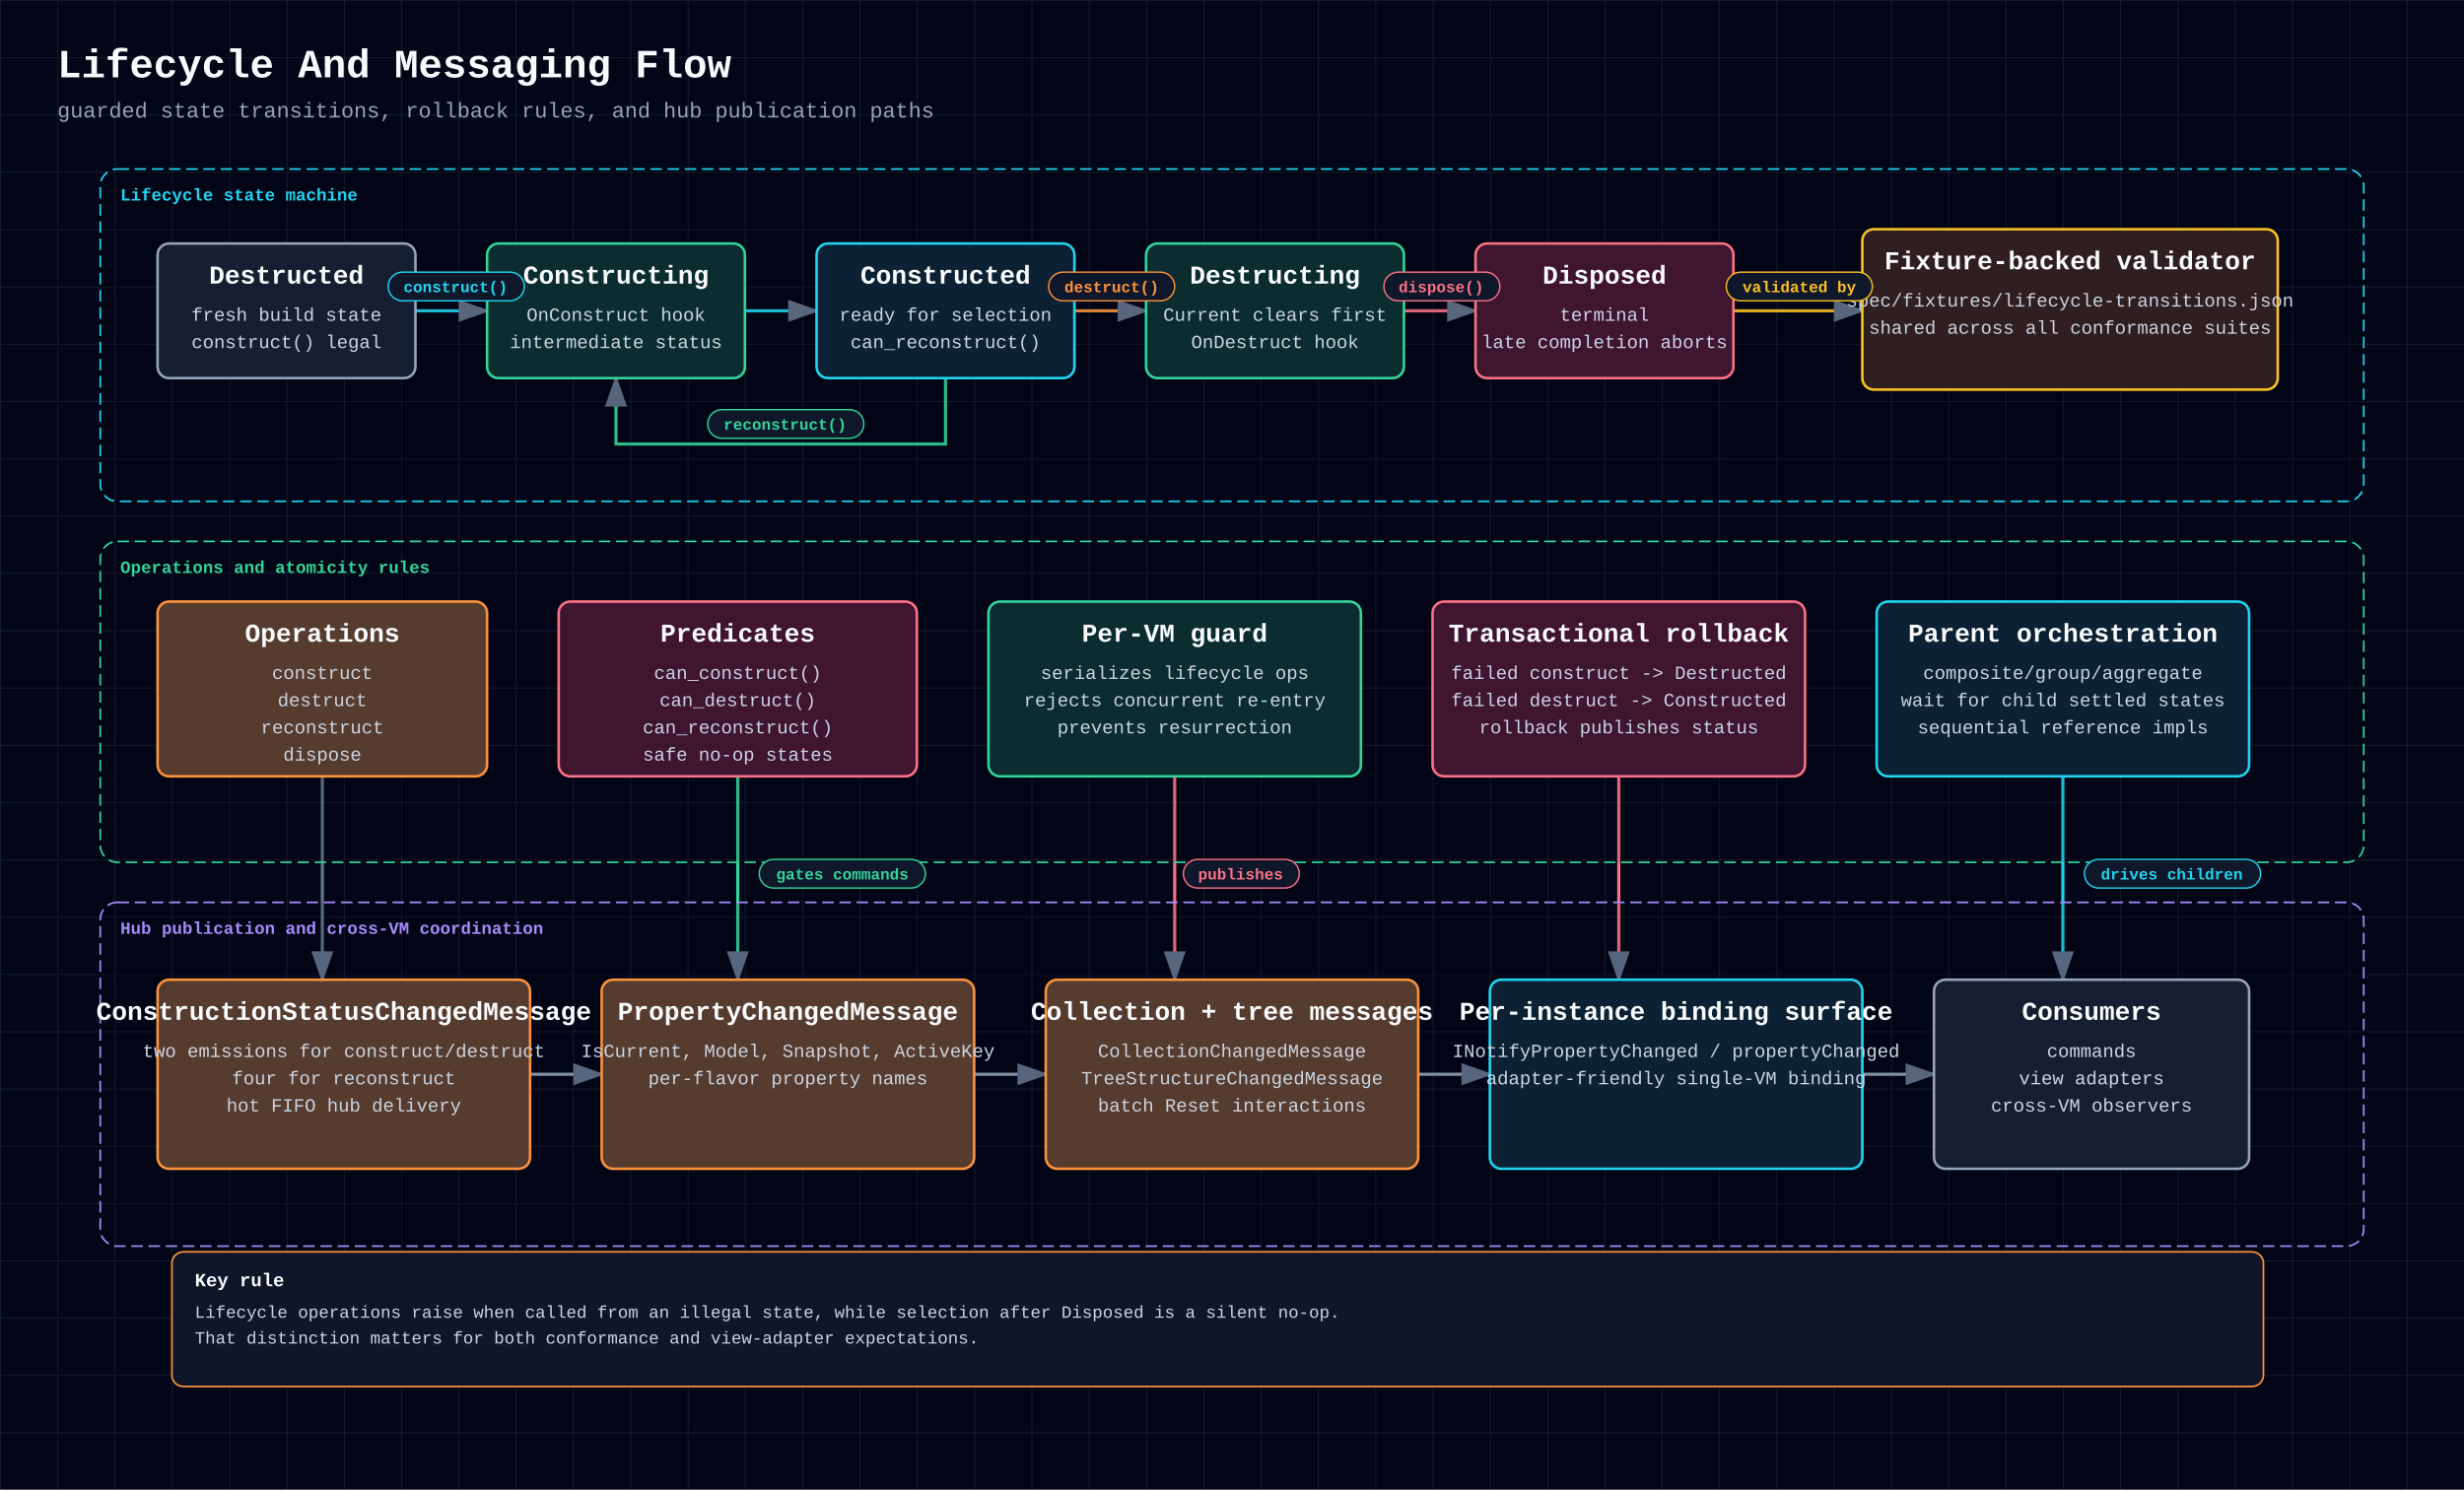
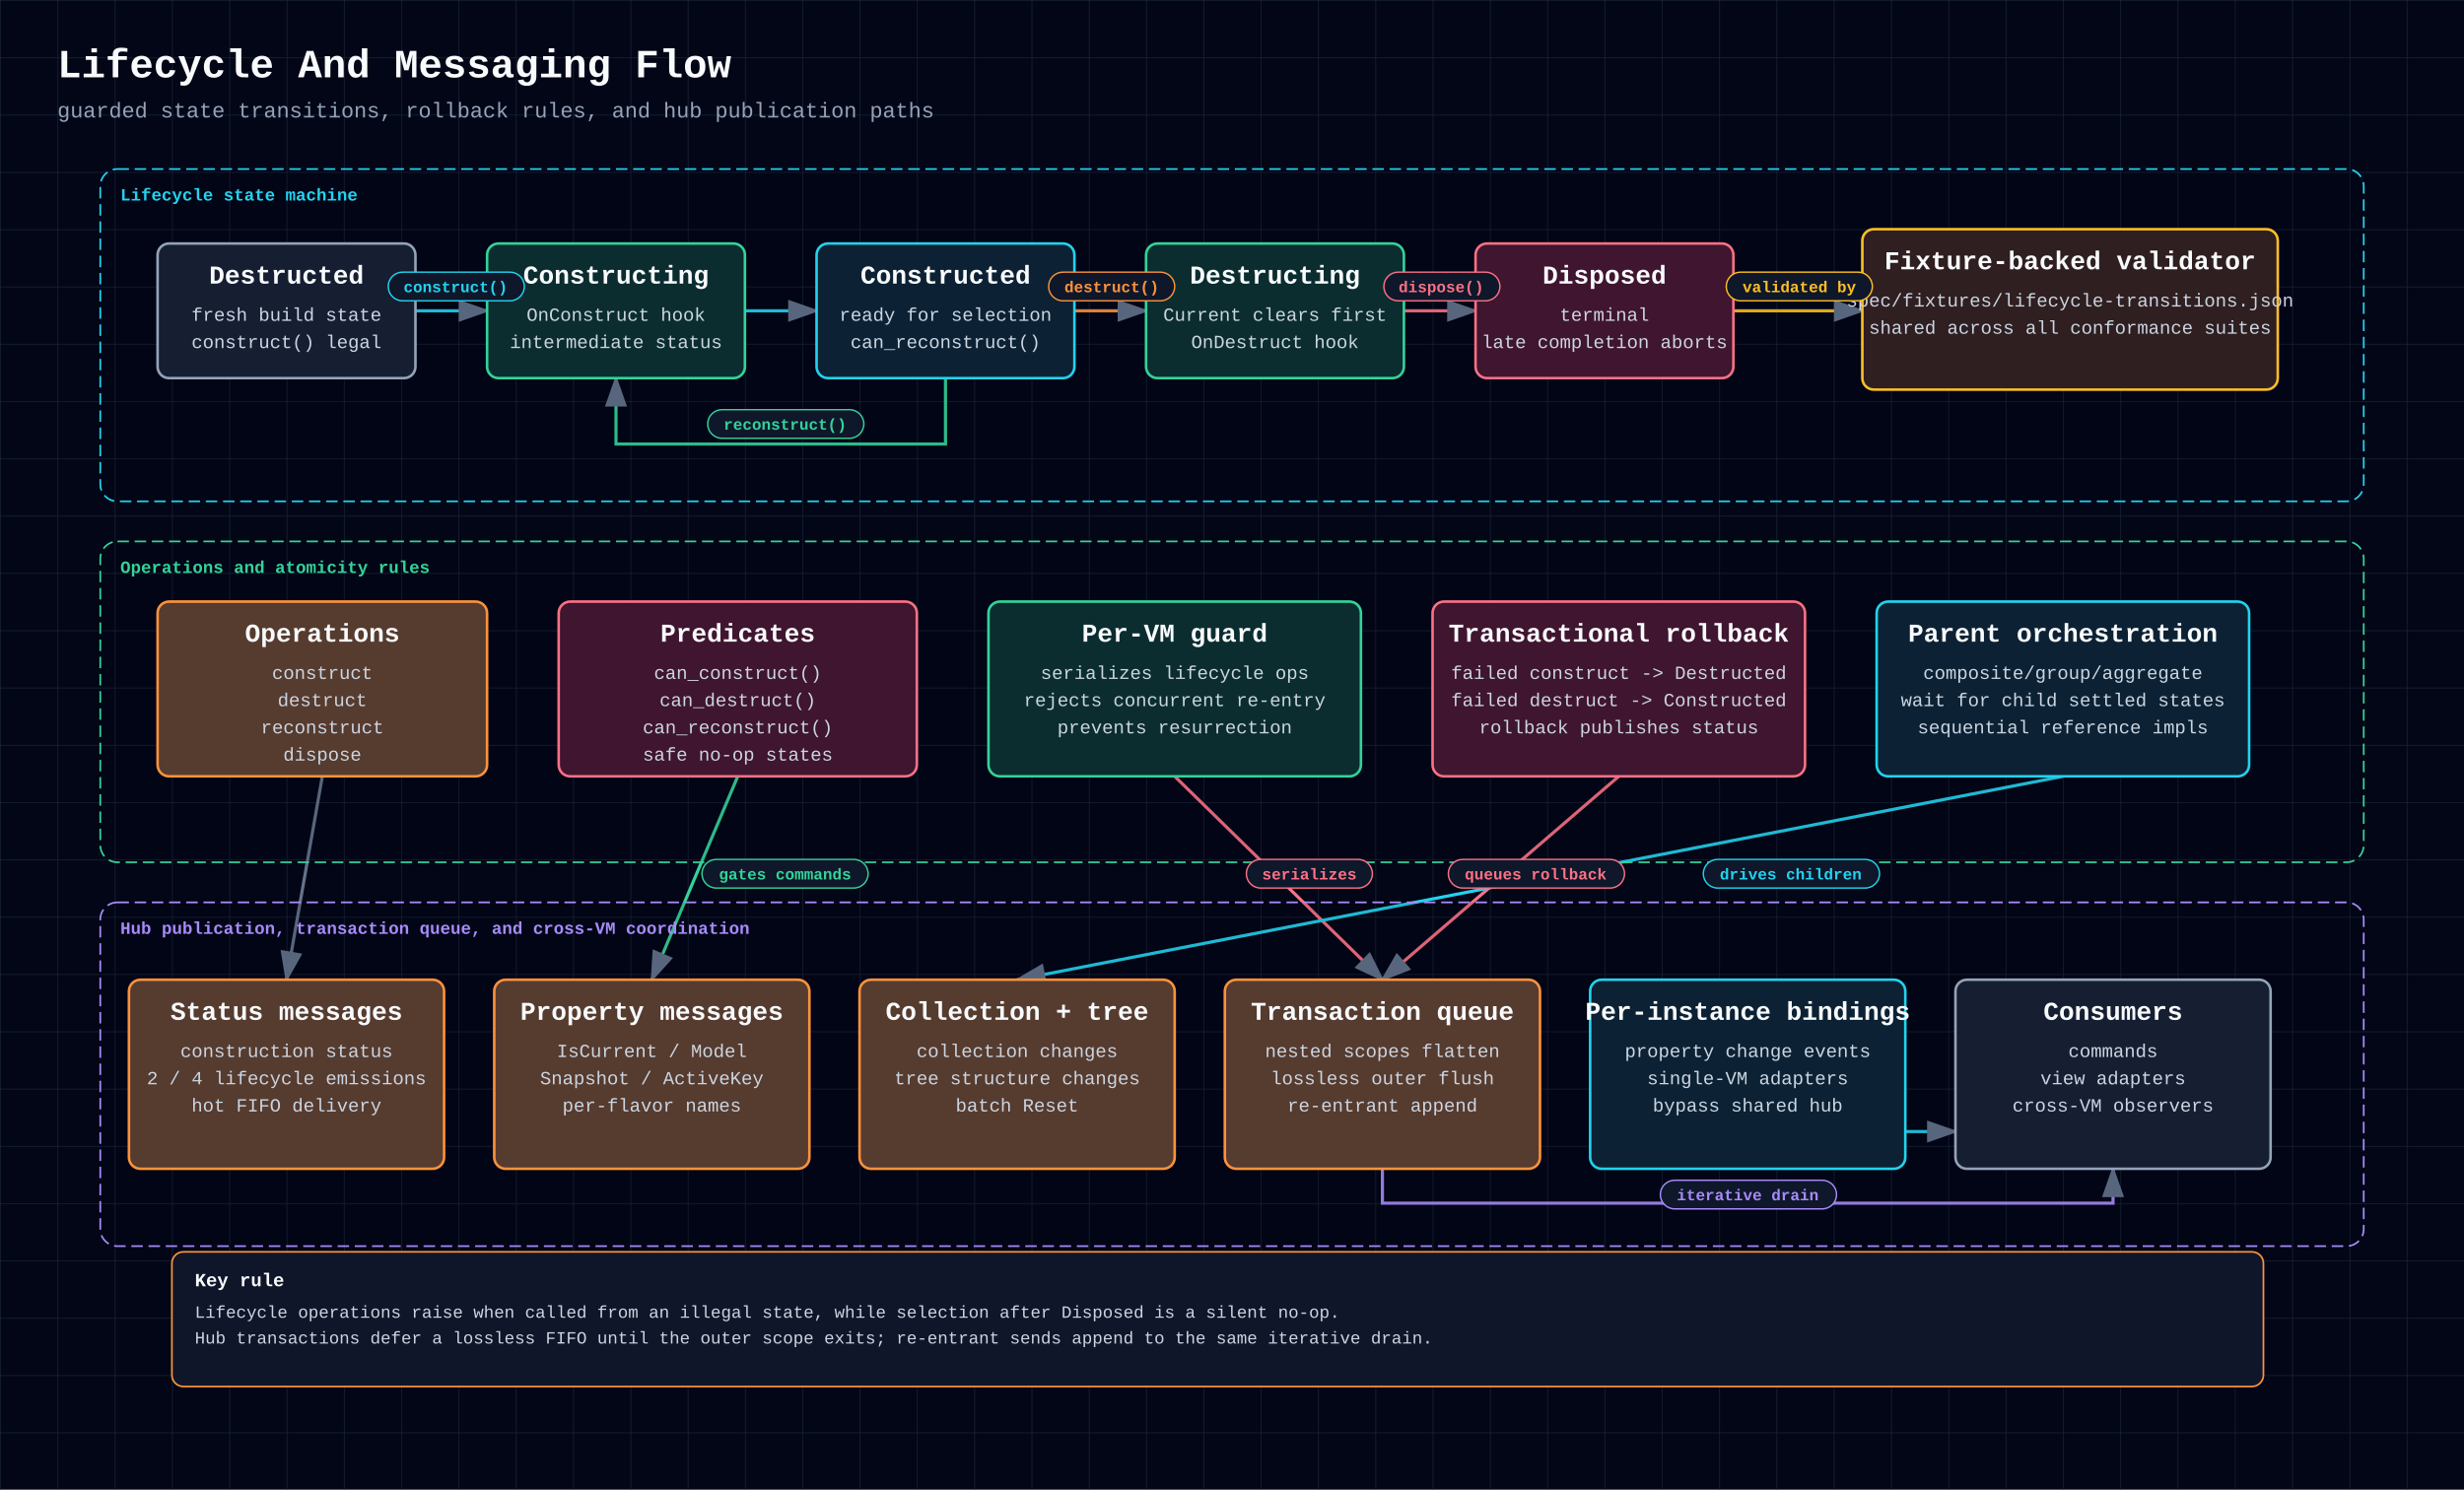
<svg xmlns="http://www.w3.org/2000/svg" width="1720" height="1040" viewBox="0 0 1720 1040" style="font-family: 'JetBrains Mono', ui-monospace, SFMono-Regular, Menlo, Monaco, Consolas, 'Liberation Mono', 'Courier New', monospace;">
  <defs>
    <style>
      text { font-family: 'JetBrains Mono', ui-monospace, SFMono-Regular, Menlo, Monaco, Consolas, 'Liberation Mono', 'Courier New', monospace; }
    </style>
    <pattern id="grid" width="40" height="40" patternUnits="userSpaceOnUse">
      <path d="M 40 0 L 0 0 0 40" fill="none" stroke="#1e293b" stroke-width="0.8" />
    </pattern>
    <marker id="arrowhead" markerWidth="10" markerHeight="7" refX="9" refY="3.5" orient="auto">
      <polygon points="0 0, 10 3.5, 0 7" fill="#64748b" />
    </marker>
  </defs>
  <rect width="100%" height="100%" fill="#020617" />
  <rect width="100%" height="100%" fill="url(#grid)" />
  <text x="40" y="54" fill="#f8fafc" font-size="28" font-weight="700" text-anchor="start">Lifecycle And Messaging Flow</text>
  <text x="40" y="82" fill="#94a3b8" font-size="15" font-weight="400" text-anchor="start">guarded state transitions, rollback rules, and hub publication paths</text>
  <polyline points="290,217 340,217" fill="none" stroke="#22d3ee" stroke-width="2.2" marker-end="url(#arrowhead)" />
  <polyline points="520,217 570,217" fill="none" stroke="#22d3ee" stroke-width="2.2" marker-end="url(#arrowhead)" />
  <polyline points="750,217 800,217" fill="none" stroke="#fb923c" stroke-width="2.2" marker-end="url(#arrowhead)" />
  <polyline points="980,217 1030,217" fill="none" stroke="#fb7185" stroke-width="2.2" marker-end="url(#arrowhead)" />
  <polyline points="660,264 660,310 430,310 430,264" fill="none" stroke="#34d399" stroke-width="2.2" marker-end="url(#arrowhead)" />
  <polyline points="1210,217 1300,217" fill="none" stroke="#fbbf24" stroke-width="2.2" marker-end="url(#arrowhead)" />
-   <polyline points="225,542 225,684" fill="none" stroke="#64748b" stroke-width="2.2" marker-end="url(#arrowhead)" />
-   <polyline points="515,542 515,684" fill="none" stroke="#34d399" stroke-width="2.2" marker-end="url(#arrowhead)" />
-   <polyline points="820,542 820,684" fill="none" stroke="#fb7185" stroke-width="2.2" marker-end="url(#arrowhead)" />
-   <polyline points="1130,542 1130,684" fill="none" stroke="#fb7185" stroke-width="2.2" marker-end="url(#arrowhead)" />
-   <polyline points="1440,542 1440,684" fill="none" stroke="#22d3ee" stroke-width="2.2" marker-end="url(#arrowhead)" />
-   <polyline points="370,750 420,750" fill="none" stroke="#94a3b8" stroke-width="2.2" marker-end="url(#arrowhead)" />
-   <polyline points="680,750 730,750" fill="none" stroke="#94a3b8" stroke-width="2.2" marker-end="url(#arrowhead)" />
-   <polyline points="990,750 1040,750" fill="none" stroke="#94a3b8" stroke-width="2.2" marker-end="url(#arrowhead)" />
-   <polyline points="1300,750 1350,750" fill="none" stroke="#94a3b8" stroke-width="2.2" marker-end="url(#arrowhead)" />
+   <polyline points="225,542 200,684" fill="none" stroke="#64748b" stroke-width="2.2" marker-end="url(#arrowhead)" />
+   <polyline points="515,542 455,684" fill="none" stroke="#34d399" stroke-width="2.2" marker-end="url(#arrowhead)" />
+   <polyline points="820,542 965,684" fill="none" stroke="#fb7185" stroke-width="2.2" marker-end="url(#arrowhead)" />
+   <polyline points="1130,542 965,684" fill="none" stroke="#fb7185" stroke-width="2.2" marker-end="url(#arrowhead)" />
+   <polyline points="1440,542 710,684" fill="none" stroke="#22d3ee" stroke-width="2.2" marker-end="url(#arrowhead)" />
+   <polyline points="965,816 965,840 1475,840 1475,816" fill="none" stroke="#a78bfa" stroke-width="2.2" marker-end="url(#arrowhead)" />
+   <polyline points="1330,790 1365,790" fill="none" stroke="#22d3ee" stroke-width="2.2" marker-end="url(#arrowhead)" />
  <rect x="70" y="118" width="1580" height="232" rx="12" fill="rgba(2, 6, 23, 0.12)" stroke="#22d3ee" stroke-width="1.2" stroke-dasharray="8 4" />
  <text x="84" y="140" fill="#22d3ee" font-size="12" font-weight="700" text-anchor="start">Lifecycle state machine</text>
  <rect x="70" y="378" width="1580" height="224" rx="12" fill="rgba(2, 6, 23, 0.12)" stroke="#34d399" stroke-width="1.2" stroke-dasharray="8 4" />
  <text x="84" y="400" fill="#34d399" font-size="12" font-weight="700" text-anchor="start">Operations and atomicity rules</text>
  <rect x="70" y="630" width="1580" height="240" rx="12" fill="rgba(2, 6, 23, 0.12)" stroke="#a78bfa" stroke-width="1.2" stroke-dasharray="8 4" />
-   <text x="84" y="652" fill="#a78bfa" font-size="12" font-weight="700" text-anchor="start">Hub publication and cross-VM coordination</text>
+   <text x="84" y="652" fill="#a78bfa" font-size="12" font-weight="700" text-anchor="start">Hub publication, transaction queue, and cross-VM coordination</text>
  <rect x="110" y="170" width="180" height="94" rx="8" fill="#0f172a" />
  <rect x="110" y="170" width="180" height="94" rx="8" fill="rgba(30, 41, 59, 0.5)" stroke="#94a3b8" stroke-width="1.8" />
  <text x="200" y="198" fill="#f8fafc" font-size="18" font-weight="700" text-anchor="middle">Destructed</text>
  <text x="200" y="224" fill="#cbd5e1" font-size="13" font-weight="400" text-anchor="middle">fresh build state</text>
  <text x="200" y="243" fill="#cbd5e1" font-size="13" font-weight="400" text-anchor="middle">construct() legal</text>
  <rect x="340" y="170" width="180" height="94" rx="8" fill="#0f172a" />
  <rect x="340" y="170" width="180" height="94" rx="8" fill="rgba(6, 78, 59, 0.4)" stroke="#34d399" stroke-width="1.8" />
  <text x="430" y="198" fill="#f8fafc" font-size="18" font-weight="700" text-anchor="middle">Constructing</text>
  <text x="430" y="224" fill="#cbd5e1" font-size="13" font-weight="400" text-anchor="middle">OnConstruct hook</text>
  <text x="430" y="243" fill="#cbd5e1" font-size="13" font-weight="400" text-anchor="middle">intermediate status</text>
  <rect x="570" y="170" width="180" height="94" rx="8" fill="#0f172a" />
  <rect x="570" y="170" width="180" height="94" rx="8" fill="rgba(8, 51, 68, 0.4)" stroke="#22d3ee" stroke-width="1.8" />
  <text x="660" y="198" fill="#f8fafc" font-size="18" font-weight="700" text-anchor="middle">Constructed</text>
  <text x="660" y="224" fill="#cbd5e1" font-size="13" font-weight="400" text-anchor="middle">ready for selection</text>
  <text x="660" y="243" fill="#cbd5e1" font-size="13" font-weight="400" text-anchor="middle">can_reconstruct()</text>
  <rect x="800" y="170" width="180" height="94" rx="8" fill="#0f172a" />
  <rect x="800" y="170" width="180" height="94" rx="8" fill="rgba(6, 78, 59, 0.4)" stroke="#34d399" stroke-width="1.8" />
  <text x="890" y="198" fill="#f8fafc" font-size="18" font-weight="700" text-anchor="middle">Destructing</text>
  <text x="890" y="224" fill="#cbd5e1" font-size="13" font-weight="400" text-anchor="middle">Current clears first</text>
  <text x="890" y="243" fill="#cbd5e1" font-size="13" font-weight="400" text-anchor="middle">OnDestruct hook</text>
  <rect x="1030" y="170" width="180" height="94" rx="8" fill="#0f172a" />
  <rect x="1030" y="170" width="180" height="94" rx="8" fill="rgba(136, 19, 55, 0.4)" stroke="#fb7185" stroke-width="1.8" />
  <text x="1120" y="198" fill="#f8fafc" font-size="18" font-weight="700" text-anchor="middle">Disposed</text>
  <text x="1120" y="224" fill="#cbd5e1" font-size="13" font-weight="400" text-anchor="middle">terminal</text>
  <text x="1120" y="243" fill="#cbd5e1" font-size="13" font-weight="400" text-anchor="middle">late completion aborts</text>
  <rect x="1300" y="160" width="290" height="112" rx="8" fill="#0f172a" />
  <rect x="1300" y="160" width="290" height="112" rx="8" fill="rgba(120, 53, 15, 0.3)" stroke="#fbbf24" stroke-width="1.8" />
  <text x="1445" y="188" fill="#f8fafc" font-size="18" font-weight="700" text-anchor="middle">Fixture-backed validator</text>
  <text x="1445" y="214" fill="#cbd5e1" font-size="13" font-weight="400" text-anchor="middle">spec/fixtures/lifecycle-transitions.json</text>
  <text x="1445" y="233" fill="#cbd5e1" font-size="13" font-weight="400" text-anchor="middle">shared across all conformance suites</text>
  <rect x="110" y="420" width="230" height="122" rx="8" fill="#0f172a" />
  <rect x="110" y="420" width="230" height="122" rx="8" fill="rgba(251, 146, 60, 0.3)" stroke="#fb923c" stroke-width="1.8" />
  <text x="225" y="448" fill="#f8fafc" font-size="18" font-weight="700" text-anchor="middle">Operations</text>
  <text x="225" y="474" fill="#cbd5e1" font-size="13" font-weight="400" text-anchor="middle">construct</text>
  <text x="225" y="493" fill="#cbd5e1" font-size="13" font-weight="400" text-anchor="middle">destruct</text>
  <text x="225" y="512" fill="#cbd5e1" font-size="13" font-weight="400" text-anchor="middle">reconstruct</text>
  <text x="225" y="531" fill="#cbd5e1" font-size="13" font-weight="400" text-anchor="middle">dispose</text>
  <rect x="390" y="420" width="250" height="122" rx="8" fill="#0f172a" />
  <rect x="390" y="420" width="250" height="122" rx="8" fill="rgba(136, 19, 55, 0.4)" stroke="#fb7185" stroke-width="1.8" />
  <text x="515" y="448" fill="#f8fafc" font-size="18" font-weight="700" text-anchor="middle">Predicates</text>
  <text x="515" y="474" fill="#cbd5e1" font-size="13" font-weight="400" text-anchor="middle">can_construct()</text>
  <text x="515" y="493" fill="#cbd5e1" font-size="13" font-weight="400" text-anchor="middle">can_destruct()</text>
  <text x="515" y="512" fill="#cbd5e1" font-size="13" font-weight="400" text-anchor="middle">can_reconstruct()</text>
  <text x="515" y="531" fill="#cbd5e1" font-size="13" font-weight="400" text-anchor="middle">safe no-op states</text>
  <rect x="690" y="420" width="260" height="122" rx="8" fill="#0f172a" />
  <rect x="690" y="420" width="260" height="122" rx="8" fill="rgba(6, 78, 59, 0.4)" stroke="#34d399" stroke-width="1.8" />
  <text x="820" y="448" fill="#f8fafc" font-size="18" font-weight="700" text-anchor="middle">Per-VM guard</text>
  <text x="820" y="474" fill="#cbd5e1" font-size="13" font-weight="400" text-anchor="middle">serializes lifecycle ops</text>
  <text x="820" y="493" fill="#cbd5e1" font-size="13" font-weight="400" text-anchor="middle">rejects concurrent re-entry</text>
  <text x="820" y="512" fill="#cbd5e1" font-size="13" font-weight="400" text-anchor="middle">prevents resurrection</text>
  <rect x="1000" y="420" width="260" height="122" rx="8" fill="#0f172a" />
  <rect x="1000" y="420" width="260" height="122" rx="8" fill="rgba(136, 19, 55, 0.4)" stroke="#fb7185" stroke-width="1.8" />
  <text x="1130" y="448" fill="#f8fafc" font-size="18" font-weight="700" text-anchor="middle">Transactional rollback</text>
  <text x="1130" y="474" fill="#cbd5e1" font-size="13" font-weight="400" text-anchor="middle">failed construct -&gt; Destructed</text>
  <text x="1130" y="493" fill="#cbd5e1" font-size="13" font-weight="400" text-anchor="middle">failed destruct -&gt; Constructed</text>
  <text x="1130" y="512" fill="#cbd5e1" font-size="13" font-weight="400" text-anchor="middle">rollback publishes status</text>
  <rect x="1310" y="420" width="260" height="122" rx="8" fill="#0f172a" />
  <rect x="1310" y="420" width="260" height="122" rx="8" fill="rgba(8, 51, 68, 0.4)" stroke="#22d3ee" stroke-width="1.8" />
  <text x="1440" y="448" fill="#f8fafc" font-size="18" font-weight="700" text-anchor="middle">Parent orchestration</text>
  <text x="1440" y="474" fill="#cbd5e1" font-size="13" font-weight="400" text-anchor="middle">composite/group/aggregate</text>
  <text x="1440" y="493" fill="#cbd5e1" font-size="13" font-weight="400" text-anchor="middle">wait for child settled states</text>
  <text x="1440" y="512" fill="#cbd5e1" font-size="13" font-weight="400" text-anchor="middle">sequential reference impls</text>
-   <rect x="110" y="684" width="260" height="132" rx="8" fill="#0f172a" />
-   <rect x="110" y="684" width="260" height="132" rx="8" fill="rgba(251, 146, 60, 0.3)" stroke="#fb923c" stroke-width="1.8" />
-   <text x="240" y="712" fill="#f8fafc" font-size="18" font-weight="700" text-anchor="middle">ConstructionStatusChangedMessage</text>
-   <text x="240" y="738" fill="#cbd5e1" font-size="13" font-weight="400" text-anchor="middle">two emissions for construct/destruct</text>
-   <text x="240" y="757" fill="#cbd5e1" font-size="13" font-weight="400" text-anchor="middle">four for reconstruct</text>
-   <text x="240" y="776" fill="#cbd5e1" font-size="13" font-weight="400" text-anchor="middle">hot FIFO hub delivery</text>
-   <rect x="420" y="684" width="260" height="132" rx="8" fill="#0f172a" />
-   <rect x="420" y="684" width="260" height="132" rx="8" fill="rgba(251, 146, 60, 0.3)" stroke="#fb923c" stroke-width="1.8" />
-   <text x="550" y="712" fill="#f8fafc" font-size="18" font-weight="700" text-anchor="middle">PropertyChangedMessage</text>
-   <text x="550" y="738" fill="#cbd5e1" font-size="13" font-weight="400" text-anchor="middle">IsCurrent, Model, Snapshot, ActiveKey</text>
-   <text x="550" y="757" fill="#cbd5e1" font-size="13" font-weight="400" text-anchor="middle">per-flavor property names</text>
-   <rect x="730" y="684" width="260" height="132" rx="8" fill="#0f172a" />
-   <rect x="730" y="684" width="260" height="132" rx="8" fill="rgba(251, 146, 60, 0.3)" stroke="#fb923c" stroke-width="1.8" />
-   <text x="860" y="712" fill="#f8fafc" font-size="18" font-weight="700" text-anchor="middle">Collection + tree messages</text>
-   <text x="860" y="738" fill="#cbd5e1" font-size="13" font-weight="400" text-anchor="middle">CollectionChangedMessage</text>
-   <text x="860" y="757" fill="#cbd5e1" font-size="13" font-weight="400" text-anchor="middle">TreeStructureChangedMessage</text>
-   <text x="860" y="776" fill="#cbd5e1" font-size="13" font-weight="400" text-anchor="middle">batch Reset interactions</text>
-   <rect x="1040" y="684" width="260" height="132" rx="8" fill="#0f172a" />
-   <rect x="1040" y="684" width="260" height="132" rx="8" fill="rgba(8, 51, 68, 0.4)" stroke="#22d3ee" stroke-width="1.8" />
-   <text x="1170" y="712" fill="#f8fafc" font-size="18" font-weight="700" text-anchor="middle">Per-instance binding surface</text>
-   <text x="1170" y="738" fill="#cbd5e1" font-size="13" font-weight="400" text-anchor="middle">INotifyPropertyChanged / propertyChanged</text>
-   <text x="1170" y="757" fill="#cbd5e1" font-size="13" font-weight="400" text-anchor="middle">adapter-friendly single-VM binding</text>
-   <rect x="1350" y="684" width="220" height="132" rx="8" fill="#0f172a" />
-   <rect x="1350" y="684" width="220" height="132" rx="8" fill="rgba(30, 41, 59, 0.5)" stroke="#94a3b8" stroke-width="1.8" />
-   <text x="1460" y="712" fill="#f8fafc" font-size="18" font-weight="700" text-anchor="middle">Consumers</text>
-   <text x="1460" y="738" fill="#cbd5e1" font-size="13" font-weight="400" text-anchor="middle">commands</text>
-   <text x="1460" y="757" fill="#cbd5e1" font-size="13" font-weight="400" text-anchor="middle">view adapters</text>
-   <text x="1460" y="776" fill="#cbd5e1" font-size="13" font-weight="400" text-anchor="middle">cross-VM observers</text>
+   <rect x="90" y="684" width="220" height="132" rx="8" fill="#0f172a" />
+   <rect x="90" y="684" width="220" height="132" rx="8" fill="rgba(251, 146, 60, 0.3)" stroke="#fb923c" stroke-width="1.8" />
+   <text x="200" y="712" fill="#f8fafc" font-size="18" font-weight="700" text-anchor="middle">Status messages</text>
+   <text x="200" y="738" fill="#cbd5e1" font-size="13" font-weight="400" text-anchor="middle">construction status</text>
+   <text x="200" y="757" fill="#cbd5e1" font-size="13" font-weight="400" text-anchor="middle">2 / 4 lifecycle emissions</text>
+   <text x="200" y="776" fill="#cbd5e1" font-size="13" font-weight="400" text-anchor="middle">hot FIFO delivery</text>
+   <rect x="345" y="684" width="220" height="132" rx="8" fill="#0f172a" />
+   <rect x="345" y="684" width="220" height="132" rx="8" fill="rgba(251, 146, 60, 0.3)" stroke="#fb923c" stroke-width="1.8" />
+   <text x="455" y="712" fill="#f8fafc" font-size="18" font-weight="700" text-anchor="middle">Property messages</text>
+   <text x="455" y="738" fill="#cbd5e1" font-size="13" font-weight="400" text-anchor="middle">IsCurrent / Model</text>
+   <text x="455" y="757" fill="#cbd5e1" font-size="13" font-weight="400" text-anchor="middle">Snapshot / ActiveKey</text>
+   <text x="455" y="776" fill="#cbd5e1" font-size="13" font-weight="400" text-anchor="middle">per-flavor names</text>
+   <rect x="600" y="684" width="220" height="132" rx="8" fill="#0f172a" />
+   <rect x="600" y="684" width="220" height="132" rx="8" fill="rgba(251, 146, 60, 0.3)" stroke="#fb923c" stroke-width="1.8" />
+   <text x="710" y="712" fill="#f8fafc" font-size="18" font-weight="700" text-anchor="middle">Collection + tree</text>
+   <text x="710" y="738" fill="#cbd5e1" font-size="13" font-weight="400" text-anchor="middle">collection changes</text>
+   <text x="710" y="757" fill="#cbd5e1" font-size="13" font-weight="400" text-anchor="middle">tree structure changes</text>
+   <text x="710" y="776" fill="#cbd5e1" font-size="13" font-weight="400" text-anchor="middle">batch Reset</text>
+   <rect x="855" y="684" width="220" height="132" rx="8" fill="#0f172a" />
+   <rect x="855" y="684" width="220" height="132" rx="8" fill="rgba(251, 146, 60, 0.3)" stroke="#fb923c" stroke-width="1.8" />
+   <text x="965" y="712" fill="#f8fafc" font-size="18" font-weight="700" text-anchor="middle">Transaction queue</text>
+   <text x="965" y="738" fill="#cbd5e1" font-size="13" font-weight="400" text-anchor="middle">nested scopes flatten</text>
+   <text x="965" y="757" fill="#cbd5e1" font-size="13" font-weight="400" text-anchor="middle">lossless outer flush</text>
+   <text x="965" y="776" fill="#cbd5e1" font-size="13" font-weight="400" text-anchor="middle">re-entrant append</text>
+   <rect x="1110" y="684" width="220" height="132" rx="8" fill="#0f172a" />
+   <rect x="1110" y="684" width="220" height="132" rx="8" fill="rgba(8, 51, 68, 0.4)" stroke="#22d3ee" stroke-width="1.8" />
+   <text x="1220" y="712" fill="#f8fafc" font-size="18" font-weight="700" text-anchor="middle">Per-instance bindings</text>
+   <text x="1220" y="738" fill="#cbd5e1" font-size="13" font-weight="400" text-anchor="middle">property change events</text>
+   <text x="1220" y="757" fill="#cbd5e1" font-size="13" font-weight="400" text-anchor="middle">single-VM adapters</text>
+   <text x="1220" y="776" fill="#cbd5e1" font-size="13" font-weight="400" text-anchor="middle">bypass shared hub</text>
+   <rect x="1365" y="684" width="220" height="132" rx="8" fill="#0f172a" />
+   <rect x="1365" y="684" width="220" height="132" rx="8" fill="rgba(30, 41, 59, 0.5)" stroke="#94a3b8" stroke-width="1.8" />
+   <text x="1475" y="712" fill="#f8fafc" font-size="18" font-weight="700" text-anchor="middle">Consumers</text>
+   <text x="1475" y="738" fill="#cbd5e1" font-size="13" font-weight="400" text-anchor="middle">commands</text>
+   <text x="1475" y="757" fill="#cbd5e1" font-size="13" font-weight="400" text-anchor="middle">view adapters</text>
+   <text x="1475" y="776" fill="#cbd5e1" font-size="13" font-weight="400" text-anchor="middle">cross-VM observers</text>
  <rect x="120" y="874" width="1460" height="94" rx="8" fill="#0f172a" />
  <rect x="120" y="874" width="1460" height="94" rx="8" fill="rgba(15, 23, 42, 0.94)" stroke="#fb923c" stroke-width="1.2" />
  <text x="136" y="898" fill="#f8fafc" font-size="13" font-weight="700" text-anchor="start">Key rule</text>
  <text x="136" y="920" fill="#cbd5e1" font-size="12" font-weight="400" text-anchor="start">Lifecycle operations raise when called from an illegal state, while selection after Disposed is a silent no-op.</text>
-   <text x="136" y="938" fill="#cbd5e1" font-size="12" font-weight="400" text-anchor="start">That distinction matters for both conformance and view-adapter expectations.</text>
+   <text x="136" y="938" fill="#cbd5e1" font-size="12" font-weight="400" text-anchor="start">Hub transactions defer a lossless FIFO until the outer scope exits; re-entrant sends append to the same iterative drain.</text>
  <rect x="271" y="190" width="95" height="20" rx="10" fill="#0f172a" stroke="#22d3ee" stroke-width="1" />
  <text x="318" y="204" fill="#22d3ee" font-size="11" font-weight="700" text-anchor="middle">construct()</text>
  <rect x="732" y="190" width="88" height="20" rx="10" fill="#0f172a" stroke="#fb923c" stroke-width="1" />
  <text x="776" y="204" fill="#fb923c" font-size="11" font-weight="700" text-anchor="middle">destruct()</text>
  <rect x="966" y="190" width="81" height="20" rx="10" fill="#0f172a" stroke="#fb7185" stroke-width="1" />
  <text x="1006" y="204" fill="#fb7185" font-size="11" font-weight="700" text-anchor="middle">dispose()</text>
  <rect x="494" y="286" width="109" height="20" rx="10" fill="#0f172a" stroke="#34d399" stroke-width="1" />
  <text x="548" y="300" fill="#34d399" font-size="11" font-weight="700" text-anchor="middle">reconstruct()</text>
  <rect x="1205" y="190" width="102" height="20" rx="10" fill="#0f172a" stroke="#fbbf24" stroke-width="1" />
  <text x="1256" y="204" fill="#fbbf24" font-size="11" font-weight="700" text-anchor="middle">validated by</text>
-   <rect x="530" y="600" width="116" height="20" rx="10" fill="#0f172a" stroke="#34d399" stroke-width="1" />
-   <text x="588" y="614" fill="#34d399" font-size="11" font-weight="700" text-anchor="middle">gates commands</text>
-   <rect x="826" y="600" width="81" height="20" rx="10" fill="#0f172a" stroke="#fb7185" stroke-width="1" />
-   <text x="866" y="614" fill="#fb7185" font-size="11" font-weight="700" text-anchor="middle">publishes</text>
-   <rect x="1455" y="600" width="123" height="20" rx="10" fill="#0f172a" stroke="#22d3ee" stroke-width="1" />
-   <text x="1516" y="614" fill="#22d3ee" font-size="11" font-weight="700" text-anchor="middle">drives children</text>
+   <rect x="490" y="600" width="116" height="20" rx="10" fill="#0f172a" stroke="#34d399" stroke-width="1" />
+   <text x="548" y="614" fill="#34d399" font-size="11" font-weight="700" text-anchor="middle">gates commands</text>
+   <rect x="870" y="600" width="88" height="20" rx="10" fill="#0f172a" stroke="#fb7185" stroke-width="1" />
+   <text x="914" y="614" fill="#fb7185" font-size="11" font-weight="700" text-anchor="middle">serializes</text>
+   <rect x="1011" y="600" width="123" height="20" rx="10" fill="#0f172a" stroke="#fb7185" stroke-width="1" />
+   <text x="1072" y="614" fill="#fb7185" font-size="11" font-weight="700" text-anchor="middle">queues rollback</text>
+   <rect x="1189" y="600" width="123" height="20" rx="10" fill="#0f172a" stroke="#22d3ee" stroke-width="1" />
+   <text x="1250" y="614" fill="#22d3ee" font-size="11" font-weight="700" text-anchor="middle">drives children</text>
+   <rect x="1159" y="824" width="123" height="20" rx="10" fill="#0f172a" stroke="#a78bfa" stroke-width="1" />
+   <text x="1220" y="838" fill="#a78bfa" font-size="11" font-weight="700" text-anchor="middle">iterative drain</text>
</svg>
